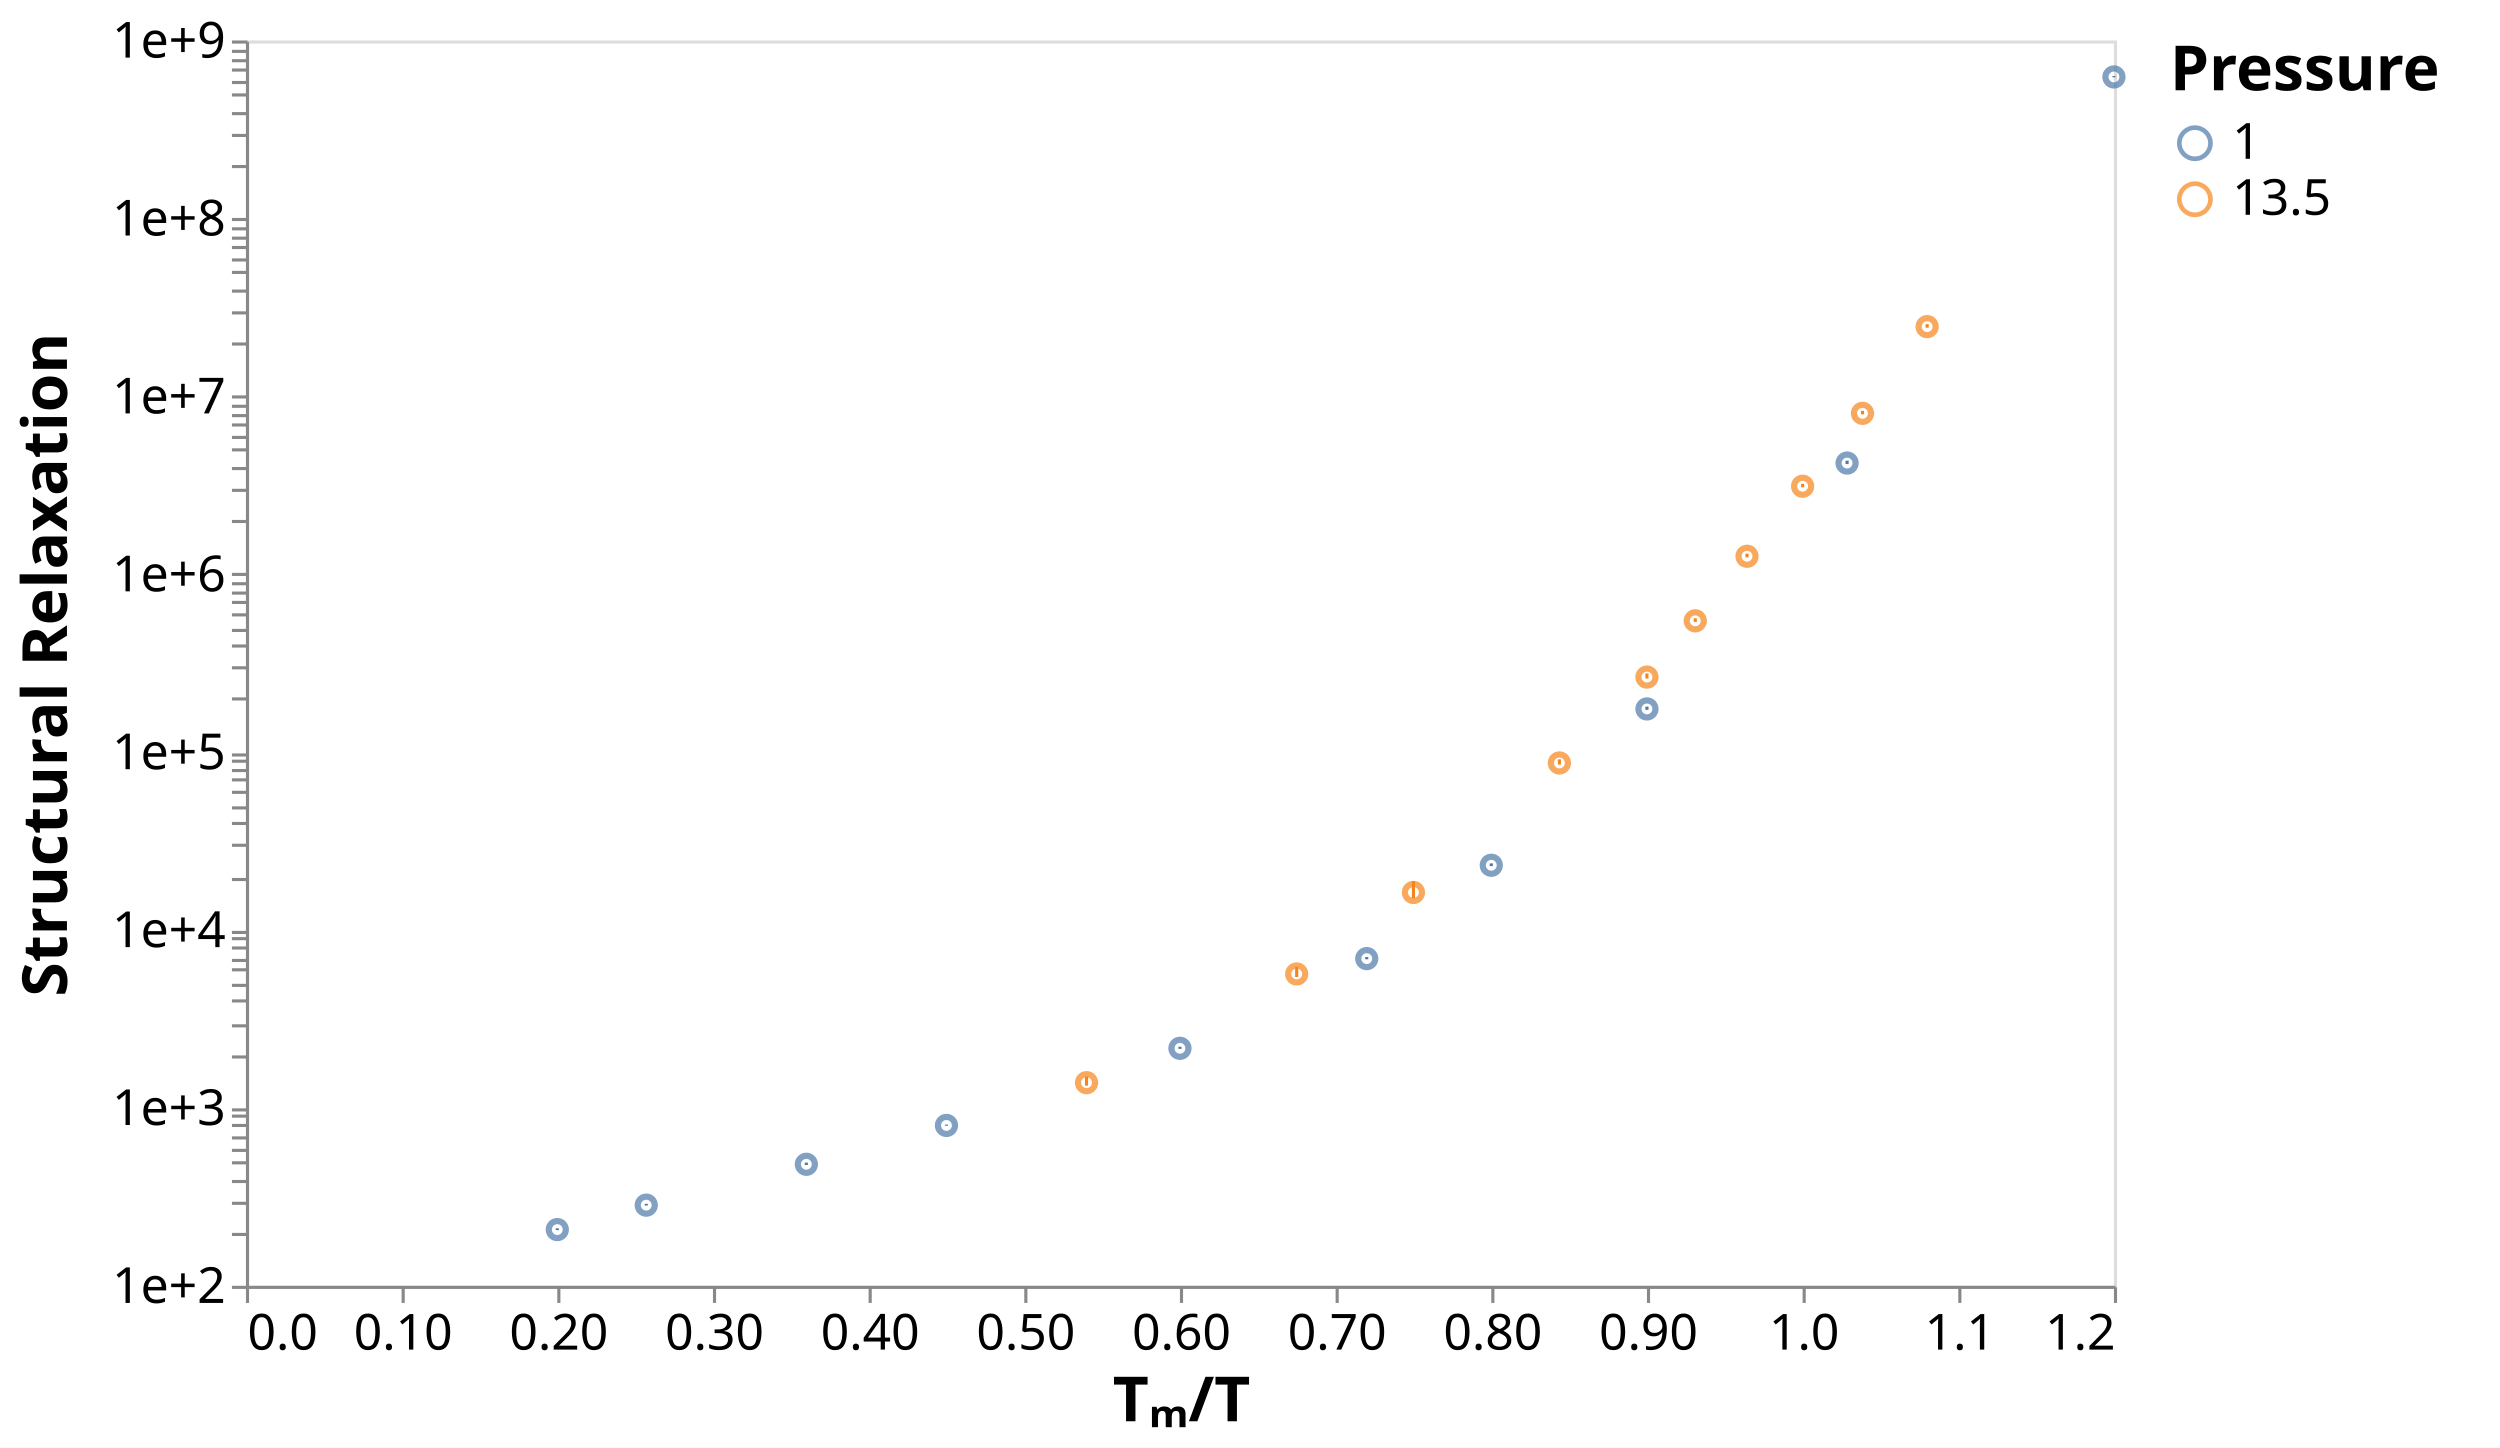
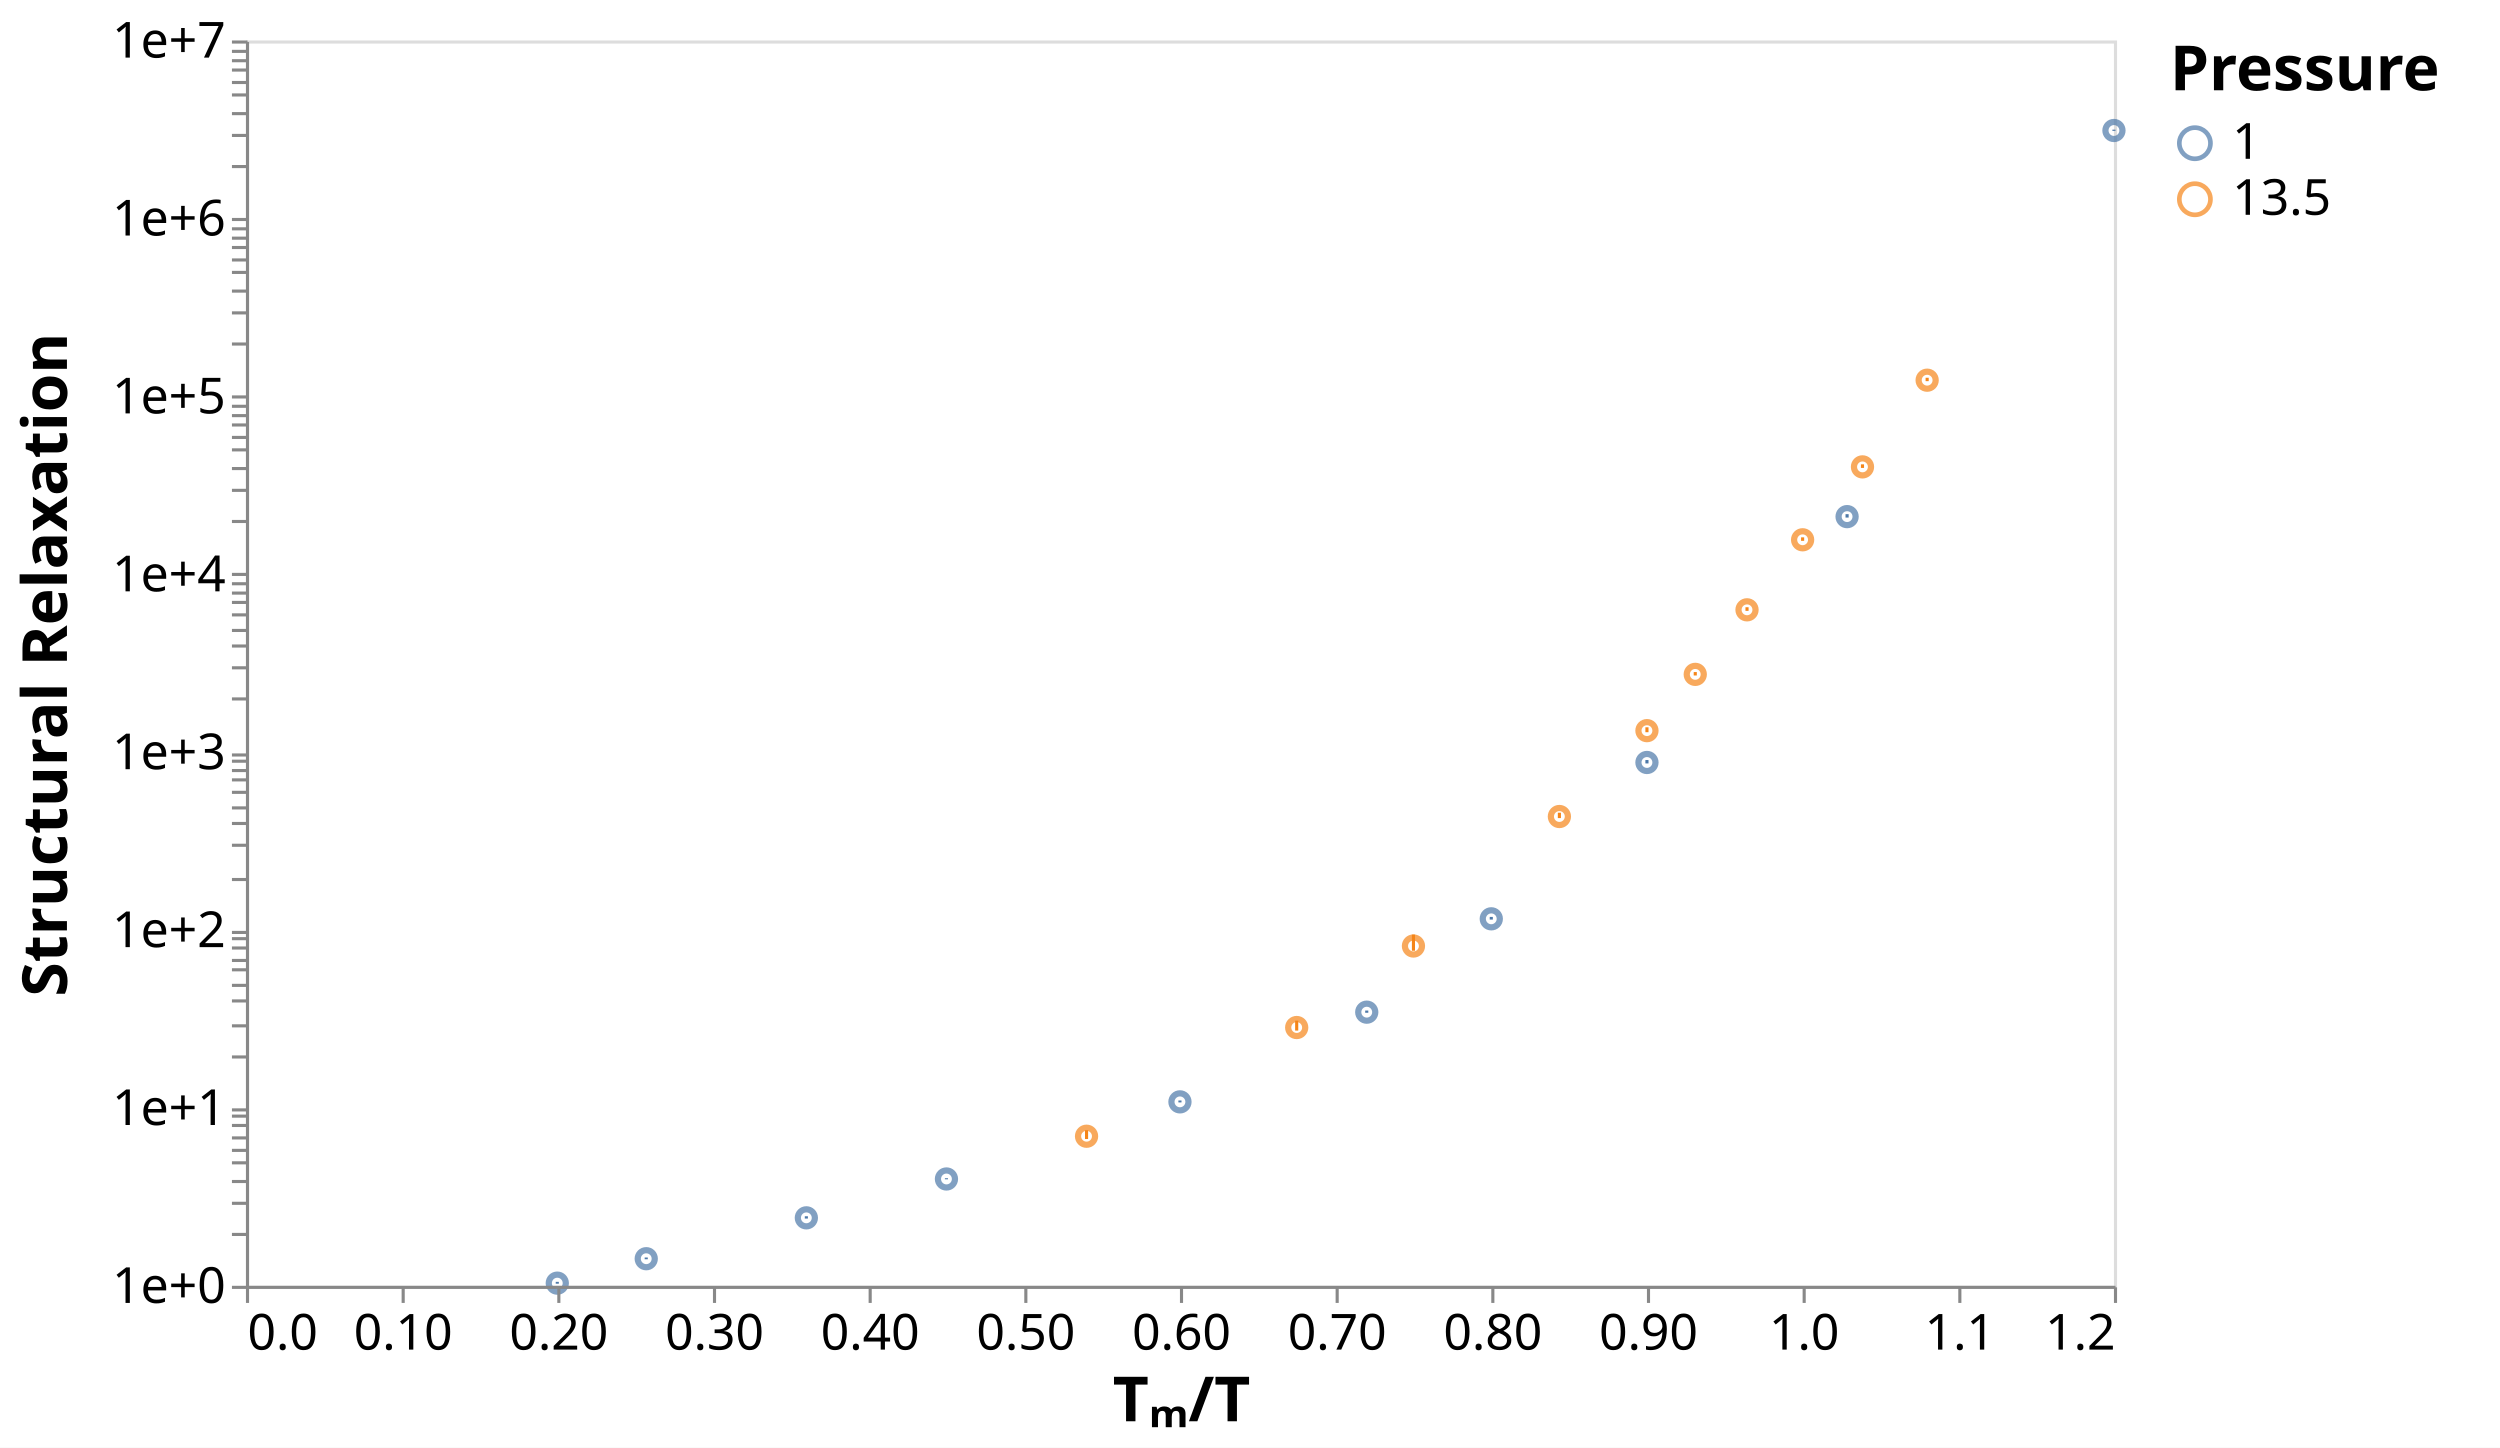
<svg xmlns="http://www.w3.org/2000/svg" class="marks" width="803" height="465" viewBox="0 0 803 465" version="1.1">
  <rect width="803" height="465" style="fill: white;" />
  <g transform="translate(79,13)">
    <g class="mark-group role-frame root">
      <g transform="translate(0,0)">
        <path class="background" d="M0.5,0.5h600v400h-600Z" style="fill: none; stroke: #ddd;" />
        <g>
          <g class="mark-symbol role-mark layer_0_marks">
-             <path transform="translate(600,11.71488)" d="M2.739,0A2.739,2.739,0,1,1,-2.739,0A2.739,2.739,0,1,1,2.739,0" style="fill: none; stroke: #4c78a8; stroke-width: 2; opacity: 0.7;" />
-             <path transform="translate(514.2857,135.7376)" d="M2.739,0A2.739,2.739,0,1,1,-2.739,0A2.739,2.739,0,1,1,2.739,0" style="fill: none; stroke: #4c78a8; stroke-width: 2; opacity: 0.7;" />
-             <path transform="translate(450,214.7074)" d="M2.739,0A2.739,2.739,0,1,1,-2.739,0A2.739,2.739,0,1,1,2.739,0" style="fill: none; stroke: #4c78a8; stroke-width: 2; opacity: 0.7;" />
-             <path transform="translate(400,264.9234)" d="M2.739,0A2.739,2.739,0,1,1,-2.739,0A2.739,2.739,0,1,1,2.739,0" style="fill: none; stroke: #4c78a8; stroke-width: 2; opacity: 0.7;" />
-             <path transform="translate(360,294.9078)" d="M2.739,0A2.739,2.739,0,1,1,-2.739,0A2.739,2.739,0,1,1,2.739,0" style="fill: none; stroke: #4c78a8; stroke-width: 2; opacity: 0.7;" />
-             <path transform="translate(300,323.7168)" d="M2.739,0A2.739,2.739,0,1,1,-2.739,0A2.739,2.739,0,1,1,2.739,0" style="fill: none; stroke: #4c78a8; stroke-width: 2; opacity: 0.7;" />
-             <path transform="translate(225,348.4881)" d="M2.739,0A2.739,2.739,0,1,1,-2.739,0A2.739,2.739,0,1,1,2.739,0" style="fill: none; stroke: #4c78a8; stroke-width: 2; opacity: 0.7;" />
-             <path transform="translate(180,360.9687)" d="M2.739,0A2.739,2.739,0,1,1,-2.739,0A2.739,2.739,0,1,1,2.739,0" style="fill: none; stroke: #4c78a8; stroke-width: 2; opacity: 0.7;" />
-             <path transform="translate(540,91.91713)" d="M2.739,0A2.739,2.739,0,1,1,-2.739,0A2.739,2.739,0,1,1,2.739,0" style="fill: none; stroke: #f58518; stroke-width: 2; opacity: 0.7;" />
-             <path transform="translate(519.2308,119.7627)" d="M2.739,0A2.739,2.739,0,1,1,-2.739,0A2.739,2.739,0,1,1,2.739,0" style="fill: none; stroke: #f58518; stroke-width: 2; opacity: 0.7;" />
-             <path transform="translate(500,143.1799)" d="M2.739,0A2.739,2.739,0,1,1,-2.739,0A2.739,2.739,0,1,1,2.739,0" style="fill: none; stroke: #f58518; stroke-width: 2; opacity: 0.7;" />
-             <path transform="translate(128.5714,374.0961)" d="M2.739,0A2.739,2.739,0,1,1,-2.739,0A2.739,2.739,0,1,1,2.739,0" style="fill: none; stroke: #4c78a8; stroke-width: 2; opacity: 0.7;" />
-             <path transform="translate(482.1429,165.6734)" d="M2.739,0A2.739,2.739,0,1,1,-2.739,0A2.739,2.739,0,1,1,2.739,0" style="fill: none; stroke: #f58518; stroke-width: 2; opacity: 0.7;" />
-             <path transform="translate(465.5172,186.4062)" d="M2.739,0A2.739,2.739,0,1,1,-2.739,0A2.739,2.739,0,1,1,2.739,0" style="fill: none; stroke: #f58518; stroke-width: 2; opacity: 0.7;" />
-             <path transform="translate(450,204.4821)" d="M2.739,0A2.739,2.739,0,1,1,-2.739,0A2.739,2.739,0,1,1,2.739,0" style="fill: none; stroke: #f58518; stroke-width: 2; opacity: 0.7;" />
-             <path transform="translate(421.875,232.0632)" d="M2.739,0A2.739,2.739,0,1,1,-2.739,0A2.739,2.739,0,1,1,2.739,0" style="fill: none; stroke: #f58518; stroke-width: 2; opacity: 0.7;" />
-             <path transform="translate(100,381.9446)" d="M2.739,0A2.739,2.739,0,1,1,-2.739,0A2.739,2.739,0,1,1,2.739,0" style="fill: none; stroke: #4c78a8; stroke-width: 2; opacity: 0.7;" />
-             <path transform="translate(375,273.6579)" d="M2.739,0A2.739,2.739,0,1,1,-2.739,0A2.739,2.739,0,1,1,2.739,0" style="fill: none; stroke: #f58518; stroke-width: 2; opacity: 0.7;" />
-             <path transform="translate(337.5,299.8391)" d="M2.739,0A2.739,2.739,0,1,1,-2.739,0A2.739,2.739,0,1,1,2.739,0" style="fill: none; stroke: #f58518; stroke-width: 2; opacity: 0.7;" />
-             <path transform="translate(270,334.7564)" d="M2.739,0A2.739,2.739,0,1,1,-2.739,0A2.739,2.739,0,1,1,2.739,0" style="fill: none; stroke: #f58518; stroke-width: 2; opacity: 0.7;" />
+             <path transform="translate(600,28.91659)" d="M2.739,0A2.739,2.739,0,1,1,-2.739,0A2.739,2.739,0,1,1,2.739,0" style="fill: none; stroke: #4c78a8; stroke-width: 2; opacity: 0.7;" />
+             <path transform="translate(514.2857,152.9393)" d="M2.739,0A2.739,2.739,0,1,1,-2.739,0A2.739,2.739,0,1,1,2.739,0" style="fill: none; stroke: #4c78a8; stroke-width: 2; opacity: 0.7;" />
+             <path transform="translate(450,231.9091)" d="M2.739,0A2.739,2.739,0,1,1,-2.739,0A2.739,2.739,0,1,1,2.739,0" style="fill: none; stroke: #4c78a8; stroke-width: 2; opacity: 0.7;" />
+             <path transform="translate(400,282.1251)" d="M2.739,0A2.739,2.739,0,1,1,-2.739,0A2.739,2.739,0,1,1,2.739,0" style="fill: none; stroke: #4c78a8; stroke-width: 2; opacity: 0.7;" />
+             <path transform="translate(360,312.1095)" d="M2.739,0A2.739,2.739,0,1,1,-2.739,0A2.739,2.739,0,1,1,2.739,0" style="fill: none; stroke: #4c78a8; stroke-width: 2; opacity: 0.7;" />
+             <path transform="translate(300,340.9185)" d="M2.739,0A2.739,2.739,0,1,1,-2.739,0A2.739,2.739,0,1,1,2.739,0" style="fill: none; stroke: #4c78a8; stroke-width: 2; opacity: 0.7;" />
+             <path transform="translate(225,365.6898)" d="M2.739,0A2.739,2.739,0,1,1,-2.739,0A2.739,2.739,0,1,1,2.739,0" style="fill: none; stroke: #4c78a8; stroke-width: 2; opacity: 0.7;" />
+             <path transform="translate(180,378.1705)" d="M2.739,0A2.739,2.739,0,1,1,-2.739,0A2.739,2.739,0,1,1,2.739,0" style="fill: none; stroke: #4c78a8; stroke-width: 2; opacity: 0.7;" />
+             <path transform="translate(540,109.1188)" d="M2.739,0A2.739,2.739,0,1,1,-2.739,0A2.739,2.739,0,1,1,2.739,0" style="fill: none; stroke: #f58518; stroke-width: 2; opacity: 0.7;" />
+             <path transform="translate(519.2308,136.9644)" d="M2.739,0A2.739,2.739,0,1,1,-2.739,0A2.739,2.739,0,1,1,2.739,0" style="fill: none; stroke: #f58518; stroke-width: 2; opacity: 0.7;" />
+             <path transform="translate(500,160.3816)" d="M2.739,0A2.739,2.739,0,1,1,-2.739,0A2.739,2.739,0,1,1,2.739,0" style="fill: none; stroke: #f58518; stroke-width: 2; opacity: 0.7;" />
+             <path transform="translate(128.5714,391.2978)" d="M2.739,0A2.739,2.739,0,1,1,-2.739,0A2.739,2.739,0,1,1,2.739,0" style="fill: none; stroke: #4c78a8; stroke-width: 2; opacity: 0.7;" />
+             <path transform="translate(482.1429,182.8751)" d="M2.739,0A2.739,2.739,0,1,1,-2.739,0A2.739,2.739,0,1,1,2.739,0" style="fill: none; stroke: #f58518; stroke-width: 2; opacity: 0.7;" />
+             <path transform="translate(465.5172,203.6079)" d="M2.739,0A2.739,2.739,0,1,1,-2.739,0A2.739,2.739,0,1,1,2.739,0" style="fill: none; stroke: #f58518; stroke-width: 2; opacity: 0.7;" />
+             <path transform="translate(450,221.6838)" d="M2.739,0A2.739,2.739,0,1,1,-2.739,0A2.739,2.739,0,1,1,2.739,0" style="fill: none; stroke: #f58518; stroke-width: 2; opacity: 0.7;" />
+             <path transform="translate(421.875,249.2649)" d="M2.739,0A2.739,2.739,0,1,1,-2.739,0A2.739,2.739,0,1,1,2.739,0" style="fill: none; stroke: #f58518; stroke-width: 2; opacity: 0.7;" />
+             <path transform="translate(100,399.1463)" d="M2.739,0A2.739,2.739,0,1,1,-2.739,0A2.739,2.739,0,1,1,2.739,0" style="fill: none; stroke: #4c78a8; stroke-width: 2; opacity: 0.7;" />
+             <path transform="translate(375,290.8596)" d="M2.739,0A2.739,2.739,0,1,1,-2.739,0A2.739,2.739,0,1,1,2.739,0" style="fill: none; stroke: #f58518; stroke-width: 2; opacity: 0.7;" />
+             <path transform="translate(337.5,317.0408)" d="M2.739,0A2.739,2.739,0,1,1,-2.739,0A2.739,2.739,0,1,1,2.739,0" style="fill: none; stroke: #f58518; stroke-width: 2; opacity: 0.7;" />
+             <path transform="translate(270,351.9581)" d="M2.739,0A2.739,2.739,0,1,1,-2.739,0A2.739,2.739,0,1,1,2.739,0" style="fill: none; stroke: #f58518; stroke-width: 2; opacity: 0.7;" />
          </g>
          <g class="mark-rule role-mark layer_1_marks">
-             <line transform="translate(600,11.81774)" x2="0" y2="-0.393" style="fill: none; stroke: #4c78a8; opacity: 1;" />
-             <line transform="translate(514.2857,136.0628)" x2="0" y2="-1.102" style="fill: none; stroke: #4c78a8; opacity: 1;" />
-             <line transform="translate(450,215.017)" x2="0" y2="-1.047" style="fill: none; stroke: #4c78a8; opacity: 1;" />
-             <line transform="translate(400,265.1897)" x2="0" y2="-0.865" style="fill: none; stroke: #4c78a8; opacity: 1;" />
-             <line transform="translate(360,295.1186)" x2="0" y2="-0.712" style="fill: none; stroke: #4c78a8; opacity: 1;" />
-             <line transform="translate(300,323.9011)" x2="0" y2="-0.69" style="fill: none; stroke: #4c78a8; opacity: 1;" />
-             <line transform="translate(225,348.5895)" x2="0" y2="-0.356" style="fill: none; stroke: #4c78a8; opacity: 1;" />
-             <line transform="translate(180,361.2015)" x2="0" y2="-0.768" style="fill: none; stroke: #4c78a8; opacity: 1;" />
-             <line transform="translate(540,92.26251)" x2="0" y2="-1.136" style="fill: none; stroke: #f58518; opacity: 1;" />
-             <line transform="translate(519.2308,120.0891)" x2="0" y2="-1.128" style="fill: none; stroke: #f58518; opacity: 1;" />
-             <line transform="translate(500,143.5031)" x2="0" y2="-1.096" style="fill: none; stroke: #f58518; opacity: 1;" />
-             <line transform="translate(128.5714,374.2275)" x2="0" y2="-0.565" style="fill: none; stroke: #4c78a8; opacity: 1;" />
-             <line transform="translate(482.1429,166.0362)" x2="0" y2="-1.217" style="fill: none; stroke: #f58518; opacity: 1;" />
-             <line transform="translate(465.5172,186.7654)" x2="0" y2="-1.171" style="fill: none; stroke: #f58518; opacity: 1;" />
-             <line transform="translate(450,204.9454)" x2="0" y2="-1.616" style="fill: none; stroke: #f58518; opacity: 1;" />
-             <line transform="translate(421.875,232.593)" x2="0" y2="-1.694" style="fill: none; stroke: #f58518; opacity: 1;" />
-             <line transform="translate(100,382.125)" x2="0" y2="-0.597" style="fill: none; stroke: #4c78a8; opacity: 1;" />
-             <line transform="translate(375,275.5117)" x2="0" y2="-5.444" style="fill: none; stroke: #f58518; opacity: 1;" />
-             <line transform="translate(337.5,300.8286)" x2="0" y2="-3.292" style="fill: none; stroke: #f58518; opacity: 1;" />
-             <line transform="translate(270,335.7054)" x2="0" y2="-2.928" style="fill: none; stroke: #f58518; opacity: 1;" />
+             <line transform="translate(600,29.03424)" x2="0" y2="-0.386" style="fill: none; stroke: #4c78a8; opacity: 1;" />
+             <line transform="translate(514.2857,153.2431)" x2="0" y2="-1.091" style="fill: none; stroke: #4c78a8; opacity: 1;" />
+             <line transform="translate(450,232.2149)" x2="0" y2="-1.097" style="fill: none; stroke: #4c78a8; opacity: 1;" />
+             <line transform="translate(400,282.3694)" x2="0" y2="-0.858" style="fill: none; stroke: #4c78a8; opacity: 1;" />
+             <line transform="translate(360,312.3)" x2="0" y2="-0.712" style="fill: none; stroke: #4c78a8; opacity: 1;" />
+             <line transform="translate(300,341.097)" x2="0" y2="-0.622" style="fill: none; stroke: #4c78a8; opacity: 1;" />
+             <line transform="translate(225,365.7897)" x2="0" y2="-0.342" style="fill: none; stroke: #4c78a8; opacity: 1;" />
+             <line transform="translate(180,378.4032)" x2="0" y2="-0.742" style="fill: none; stroke: #4c78a8; opacity: 1;" />
+             <line transform="translate(540,109.4284)" x2="0" y2="-1.094" style="fill: none; stroke: #f58518; opacity: 1;" />
+             <line transform="translate(519.2308,137.296)" x2="0" y2="-1.148" style="fill: none; stroke: #f58518; opacity: 1;" />
+             <line transform="translate(500,160.715)" x2="0" y2="-1.119" style="fill: none; stroke: #f58518; opacity: 1;" />
+             <line transform="translate(128.5714,391.4732)" x2="0" y2="-0.566" style="fill: none; stroke: #4c78a8; opacity: 1;" />
+             <line transform="translate(482.1429,183.2092)" x2="0" y2="-1.166" style="fill: none; stroke: #f58518; opacity: 1;" />
+             <line transform="translate(465.5172,203.9644)" x2="0" y2="-1.101" style="fill: none; stroke: #f58518; opacity: 1;" />
+             <line transform="translate(450,222.1845)" x2="0" y2="-1.579" style="fill: none; stroke: #f58518; opacity: 1;" />
+             <line transform="translate(421.875,249.7702)" x2="0" y2="-1.729" style="fill: none; stroke: #f58518; opacity: 1;" />
+             <line transform="translate(100,399.3268)" x2="0" y2="-0.597" style="fill: none; stroke: #4c78a8; opacity: 1;" />
+             <line transform="translate(375,292.3805)" x2="0" y2="-5.178" style="fill: none; stroke: #f58518; opacity: 1;" />
+             <line transform="translate(337.5,318.0246)" x2="0" y2="-3.185" style="fill: none; stroke: #f58518; opacity: 1;" />
+             <line transform="translate(270,352.856)" x2="0" y2="-2.843" style="fill: none; stroke: #f58518; opacity: 1;" />
          </g>
          <g class="mark-group role-legend">
            <g transform="translate(618,0)">
              <path class="background" d="M0,0h101v59h-101Z" style="pointer-events: none; fill: none;" />
              <g>
                <g class="mark-group role-legend-entry">
                  <g transform="translate(0,25)">
                    <path class="background" d="M0,0h0v0h0Z" style="pointer-events: none; fill: none;" />
                    <g>
                      <g class="mark-group role-scope">
                        <g transform="translate(0,0)">
                          <path class="background" d="M0,0h55v16h-55Z" style="pointer-events: none; fill: none; opacity: 1;" />
                          <g>
                            <g class="mark-symbol role-legend-symbol" style="pointer-events: none;">
                              <path transform="translate(8,8)" d="M5,0A5,5,0,1,1,-5,0A5,5,0,1,1,5,0" style="fill: none; stroke: #4c78a8; stroke-width: 1.5; opacity: 0.7;" />
                            </g>
                            <g class="mark-text role-legend-label" style="pointer-events: none;">
                              <text text-anchor="start" transform="translate(20,13)" style="font-family: sans-serif; font-size: 16px; fill: #000; opacity: 1;">1</text>
                            </g>
                          </g>
                        </g>
                        <g transform="translate(0,18)">
                          <path class="background" d="M0,0h55v16h-55Z" style="pointer-events: none; fill: none; opacity: 1;" />
                          <g>
                            <g class="mark-symbol role-legend-symbol" style="pointer-events: none;">
                              <path transform="translate(8,8)" d="M5,0A5,5,0,1,1,-5,0A5,5,0,1,1,5,0" style="fill: none; stroke: #f58518; stroke-width: 1.5; opacity: 0.7;" />
                            </g>
                            <g class="mark-text role-legend-label" style="pointer-events: none;">
                              <text text-anchor="start" transform="translate(20,13)" style="font-family: sans-serif; font-size: 16px; fill: #000; opacity: 1;">13.5</text>
                            </g>
                          </g>
                        </g>
                      </g>
                    </g>
                  </g>
                </g>
                <g class="mark-text role-legend-title" style="pointer-events: none;">
                  <text text-anchor="start" transform="translate(0,16)" style="font-family: sans-serif; font-size: 20px; font-weight: bold; fill: #000; opacity: 1;">Pressure</text>
                </g>
              </g>
            </g>
          </g>
          <g class="mark-group role-axis">
            <g transform="translate(0.5,400.5)">
              <path class="background" d="M0,0h0v0h0Z" style="pointer-events: none; fill: none;" />
              <g>
                <g class="mark-rule role-axis-tick" style="pointer-events: none;">
                  <line transform="translate(0,0)" x2="0" y2="5" style="fill: none; stroke: #888; stroke-width: 1; opacity: 1;" />
                  <line transform="translate(50,0)" x2="0" y2="5" style="fill: none; stroke: #888; stroke-width: 1; opacity: 1;" />
                  <line transform="translate(100,0)" x2="0" y2="5" style="fill: none; stroke: #888; stroke-width: 1; opacity: 1;" />
                  <line transform="translate(150,0)" x2="0" y2="5" style="fill: none; stroke: #888; stroke-width: 1; opacity: 1;" />
                  <line transform="translate(200,0)" x2="0" y2="5" style="fill: none; stroke: #888; stroke-width: 1; opacity: 1;" />
                  <line transform="translate(250,0)" x2="0" y2="5" style="fill: none; stroke: #888; stroke-width: 1; opacity: 1;" />
                  <line transform="translate(300,0)" x2="0" y2="5" style="fill: none; stroke: #888; stroke-width: 1; opacity: 1;" />
                  <line transform="translate(350,0)" x2="0" y2="5" style="fill: none; stroke: #888; stroke-width: 1; opacity: 1;" />
                  <line transform="translate(400,0)" x2="0" y2="5" style="fill: none; stroke: #888; stroke-width: 1; opacity: 1;" />
                  <line transform="translate(450,0)" x2="0" y2="5" style="fill: none; stroke: #888; stroke-width: 1; opacity: 1;" />
                  <line transform="translate(500,0)" x2="0" y2="5" style="fill: none; stroke: #888; stroke-width: 1; opacity: 1;" />
                  <line transform="translate(550,0)" x2="0" y2="5" style="fill: none; stroke: #888; stroke-width: 1; opacity: 1;" />
                  <line transform="translate(600,0)" x2="0" y2="5" style="fill: none; stroke: #888; stroke-width: 1; opacity: 1;" />
                </g>
                <g class="mark-text role-axis-label" style="pointer-events: none;">
                  <text text-anchor="start" transform="translate(0,20)" style="font-family: sans-serif; font-size: 16px; fill: #000; opacity: 1;">0.0</text>
                  <text text-anchor="middle" transform="translate(50,20)" style="font-family: sans-serif; font-size: 16px; fill: #000; opacity: 1;">0.10</text>
                  <text text-anchor="middle" transform="translate(100,20)" style="font-family: sans-serif; font-size: 16px; fill: #000; opacity: 1;">0.20</text>
                  <text text-anchor="middle" transform="translate(150,20)" style="font-family: sans-serif; font-size: 16px; fill: #000; opacity: 1;">0.30</text>
                  <text text-anchor="middle" transform="translate(200,20)" style="font-family: sans-serif; font-size: 16px; fill: #000; opacity: 1;">0.40</text>
                  <text text-anchor="middle" transform="translate(250,20)" style="font-family: sans-serif; font-size: 16px; fill: #000; opacity: 1;">0.50</text>
                  <text text-anchor="middle" transform="translate(300,20)" style="font-family: sans-serif; font-size: 16px; fill: #000; opacity: 1;">0.60</text>
                  <text text-anchor="middle" transform="translate(350,20)" style="font-family: sans-serif; font-size: 16px; fill: #000; opacity: 1;">0.70</text>
                  <text text-anchor="middle" transform="translate(400,20)" style="font-family: sans-serif; font-size: 16px; fill: #000; opacity: 1;">0.80</text>
                  <text text-anchor="middle" transform="translate(450,20)" style="font-family: sans-serif; font-size: 16px; fill: #000; opacity: 1;">0.90</text>
                  <text text-anchor="middle" transform="translate(500,20)" style="font-family: sans-serif; font-size: 16px; fill: #000; opacity: 1;">1.0</text>
                  <text text-anchor="middle" transform="translate(550,20)" style="font-family: sans-serif; font-size: 16px; fill: #000; opacity: 1;">1.1</text>
                  <text text-anchor="end" transform="translate(600,20)" style="font-family: sans-serif; font-size: 16px; fill: #000; opacity: 1;">1.2</text>
                </g>
                <g class="mark-rule role-axis-domain" style="pointer-events: none;">
                  <line transform="translate(0,0)" x2="600" y2="0" style="fill: none; stroke: #888; stroke-width: 1; opacity: 1;" />
                </g>
                <g class="mark-text role-axis-title" style="pointer-events: none;">
                  <text text-anchor="middle" transform="translate(300,43)" style="font-family: sans-serif; font-size: 20px; font-weight: bold; fill: #000; opacity: 1;">Tₘ/T</text>
                </g>
              </g>
            </g>
          </g>
          <g class="mark-group role-axis">
            <g transform="translate(0.5,0.5)">
              <path class="background" d="M0,0h0v0h0Z" style="pointer-events: none; fill: none;" />
              <g>
                <g class="mark-rule role-axis-tick" style="pointer-events: none;">
                  <line transform="translate(0,400)" x2="-5" y2="0" style="fill: none; stroke: #888; stroke-width: 1; opacity: 1;" />
                  <line transform="translate(0,383)" x2="-5" y2="0" style="fill: none; stroke: #888; stroke-width: 1; opacity: 1;" />
                  <line transform="translate(0,373)" x2="-5" y2="0" style="fill: none; stroke: #888; stroke-width: 1; opacity: 1;" />
                  <line transform="translate(0,366)" x2="-5" y2="0" style="fill: none; stroke: #888; stroke-width: 1; opacity: 1;" />
                  <line transform="translate(0,360)" x2="-5" y2="0" style="fill: none; stroke: #888; stroke-width: 1; opacity: 1;" />
                  <line transform="translate(0,356)" x2="-5" y2="0" style="fill: none; stroke: #888; stroke-width: 1; opacity: 1;" />
                  <line transform="translate(0,352)" x2="-5" y2="0" style="fill: none; stroke: #888; stroke-width: 1; opacity: 1;" />
                  <line transform="translate(0,348)" x2="-5" y2="0" style="fill: none; stroke: #888; stroke-width: 1; opacity: 1;" />
                  <line transform="translate(0,345)" x2="-5" y2="0" style="fill: none; stroke: #888; stroke-width: 1; opacity: 1;" />
                  <line transform="translate(0,343)" x2="-5" y2="0" style="fill: none; stroke: #888; stroke-width: 1; opacity: 1;" />
                  <line transform="translate(0,326)" x2="-5" y2="0" style="fill: none; stroke: #888; stroke-width: 1; opacity: 1;" />
                  <line transform="translate(0,316)" x2="-5" y2="0" style="fill: none; stroke: #888; stroke-width: 1; opacity: 1;" />
                  <line transform="translate(0,308)" x2="-5" y2="0" style="fill: none; stroke: #888; stroke-width: 1; opacity: 1;" />
                  <line transform="translate(0,303)" x2="-5" y2="0" style="fill: none; stroke: #888; stroke-width: 1; opacity: 1;" />
                  <line transform="translate(0,298)" x2="-5" y2="0" style="fill: none; stroke: #888; stroke-width: 1; opacity: 1;" />
                  <line transform="translate(0,295)" x2="-5" y2="0" style="fill: none; stroke: #888; stroke-width: 1; opacity: 1;" />
                  <line transform="translate(0,291)" x2="-5" y2="0" style="fill: none; stroke: #888; stroke-width: 1; opacity: 1;" />
                  <line transform="translate(0,288)" x2="-5" y2="0" style="fill: none; stroke: #888; stroke-width: 1; opacity: 1;" />
                  <line transform="translate(0,286)" x2="-5" y2="0" style="fill: none; stroke: #888; stroke-width: 1; opacity: 1;" />
                  <line transform="translate(0,269)" x2="-5" y2="0" style="fill: none; stroke: #888; stroke-width: 1; opacity: 1;" />
                  <line transform="translate(0,258)" x2="-5" y2="0" style="fill: none; stroke: #888; stroke-width: 1; opacity: 1;" />
                  <line transform="translate(0,251)" x2="-5" y2="0" style="fill: none; stroke: #888; stroke-width: 1; opacity: 1;" />
                  <line transform="translate(0,246)" x2="-5" y2="0" style="fill: none; stroke: #888; stroke-width: 1; opacity: 1;" />
                  <line transform="translate(0,241)" x2="-5" y2="0" style="fill: none; stroke: #888; stroke-width: 1; opacity: 1;" />
                  <line transform="translate(0,237)" x2="-5" y2="0" style="fill: none; stroke: #888; stroke-width: 1; opacity: 1;" />
                  <line transform="translate(0,234)" x2="-5" y2="0" style="fill: none; stroke: #888; stroke-width: 1; opacity: 1;" />
                  <line transform="translate(0,231)" x2="-5" y2="0" style="fill: none; stroke: #888; stroke-width: 1; opacity: 1;" />
                  <line transform="translate(0,229)" x2="-5" y2="0" style="fill: none; stroke: #888; stroke-width: 1; opacity: 1;" />
                  <line transform="translate(0,211)" x2="-5" y2="0" style="fill: none; stroke: #888; stroke-width: 1; opacity: 1;" />
                  <line transform="translate(0,201)" x2="-5" y2="0" style="fill: none; stroke: #888; stroke-width: 1; opacity: 1;" />
                  <line transform="translate(0,194)" x2="-5" y2="0" style="fill: none; stroke: #888; stroke-width: 1; opacity: 1;" />
                  <line transform="translate(0,189)" x2="-5" y2="0" style="fill: none; stroke: #888; stroke-width: 1; opacity: 1;" />
                  <line transform="translate(0,184)" x2="-5" y2="0" style="fill: none; stroke: #888; stroke-width: 1; opacity: 1;" />
                  <line transform="translate(0,180)" x2="-5" y2="0" style="fill: none; stroke: #888; stroke-width: 1; opacity: 1;" />
                  <line transform="translate(0,177)" x2="-5" y2="0" style="fill: none; stroke: #888; stroke-width: 1; opacity: 1;" />
                  <line transform="translate(0,174)" x2="-5" y2="0" style="fill: none; stroke: #888; stroke-width: 1; opacity: 1;" />
                  <line transform="translate(0,171)" x2="-5" y2="0" style="fill: none; stroke: #888; stroke-width: 1; opacity: 1;" />
                  <line transform="translate(0,154)" x2="-5" y2="0" style="fill: none; stroke: #888; stroke-width: 1; opacity: 1;" />
                  <line transform="translate(0,144)" x2="-5" y2="0" style="fill: none; stroke: #888; stroke-width: 1; opacity: 1;" />
                  <line transform="translate(0,137)" x2="-5" y2="0" style="fill: none; stroke: #888; stroke-width: 1; opacity: 1;" />
                  <line transform="translate(0,131)" x2="-5" y2="0" style="fill: none; stroke: #888; stroke-width: 1; opacity: 1;" />
                  <line transform="translate(0,127)" x2="-5" y2="0" style="fill: none; stroke: #888; stroke-width: 1; opacity: 1;" />
                  <line transform="translate(0,123)" x2="-5" y2="0" style="fill: none; stroke: #888; stroke-width: 1; opacity: 1;" />
                  <line transform="translate(0,120)" x2="-5" y2="0" style="fill: none; stroke: #888; stroke-width: 1; opacity: 1;" />
                  <line transform="translate(0,117)" x2="-5" y2="0" style="fill: none; stroke: #888; stroke-width: 1; opacity: 1;" />
                  <line transform="translate(0,114)" x2="-5" y2="0" style="fill: none; stroke: #888; stroke-width: 1; opacity: 1;" />
                  <line transform="translate(0,97)" x2="-5" y2="0" style="fill: none; stroke: #888; stroke-width: 1; opacity: 1;" />
                  <line transform="translate(0,87)" x2="-5" y2="0" style="fill: none; stroke: #888; stroke-width: 1; opacity: 1;" />
                  <line transform="translate(0,80)" x2="-5" y2="0" style="fill: none; stroke: #888; stroke-width: 1; opacity: 1;" />
                  <line transform="translate(0,74)" x2="-5" y2="0" style="fill: none; stroke: #888; stroke-width: 1; opacity: 1;" />
                  <line transform="translate(0,70)" x2="-5" y2="0" style="fill: none; stroke: #888; stroke-width: 1; opacity: 1;" />
                  <line transform="translate(0,66)" x2="-5" y2="0" style="fill: none; stroke: #888; stroke-width: 1; opacity: 1;" />
                  <line transform="translate(0,63)" x2="-5" y2="0" style="fill: none; stroke: #888; stroke-width: 1; opacity: 1;" />
                  <line transform="translate(0,60)" x2="-5" y2="0" style="fill: none; stroke: #888; stroke-width: 1; opacity: 1;" />
                  <line transform="translate(0,57)" x2="-5" y2="0" style="fill: none; stroke: #888; stroke-width: 1; opacity: 1;" />
                  <line transform="translate(0,40)" x2="-5" y2="0" style="fill: none; stroke: #888; stroke-width: 1; opacity: 1;" />
                  <line transform="translate(0,30)" x2="-5" y2="0" style="fill: none; stroke: #888; stroke-width: 1; opacity: 1;" />
                  <line transform="translate(0,23)" x2="-5" y2="0" style="fill: none; stroke: #888; stroke-width: 1; opacity: 1;" />
                  <line transform="translate(0,17)" x2="-5" y2="0" style="fill: none; stroke: #888; stroke-width: 1; opacity: 1;" />
                  <line transform="translate(0,13)" x2="-5" y2="0" style="fill: none; stroke: #888; stroke-width: 1; opacity: 1;" />
                  <line transform="translate(0,9)" x2="-5" y2="0" style="fill: none; stroke: #888; stroke-width: 1; opacity: 1;" />
                  <line transform="translate(0,6)" x2="-5" y2="0" style="fill: none; stroke: #888; stroke-width: 1; opacity: 1;" />
                  <line transform="translate(0,3)" x2="-5" y2="0" style="fill: none; stroke: #888; stroke-width: 1; opacity: 1;" />
                  <line transform="translate(0,0)" x2="-5" y2="0" style="fill: none; stroke: #888; stroke-width: 1; opacity: 1;" />
                </g>
                <g class="mark-text role-axis-label" style="pointer-events: none;">
-                   <text text-anchor="end" transform="translate(-7,405)" style="font-family: sans-serif; font-size: 16px; fill: #000; opacity: 1;">1e+2</text>
+                   <text text-anchor="end" transform="translate(-7,405)" style="font-family: sans-serif; font-size: 16px; fill: #000; opacity: 1;">1e+0</text>
                  <text text-anchor="end" transform="translate(-7,387.7983)" style="font-family: sans-serif; font-size: 16px; fill: #000; opacity: 1;" />
                  <text text-anchor="end" transform="translate(-7,377.7359)" style="font-family: sans-serif; font-size: 16px; fill: #000; opacity: 1;" />
                  <text text-anchor="end" transform="translate(-7,370.5966)" style="font-family: sans-serif; font-size: 16px; fill: #000; opacity: 1;" />
                  <text text-anchor="end" transform="translate(-7,365.0589)" style="font-family: sans-serif; font-size: 16px; fill: #000; opacity: 1;" />
                  <text text-anchor="end" transform="translate(-7,360.5342)" style="font-family: sans-serif; font-size: 16px; fill: #000; opacity: 1;" />
                  <text text-anchor="end" transform="translate(-7,356.7087)" style="font-family: sans-serif; font-size: 16px; fill: #000; opacity: 1;" />
                  <text text-anchor="end" transform="translate(-7,353.3949)" style="font-family: sans-serif; font-size: 16px; fill: #000; opacity: 1;" />
                  <text text-anchor="end" transform="translate(-7,350.4719)" style="font-family: sans-serif; font-size: 16px; fill: #000; opacity: 1;" />
-                   <text text-anchor="end" transform="translate(-7,347.8571)" style="font-family: sans-serif; font-size: 16px; fill: #000; opacity: 1;">1e+3</text>
+                   <text text-anchor="end" transform="translate(-7,347.8571)" style="font-family: sans-serif; font-size: 16px; fill: #000; opacity: 1;">1e+1</text>
                  <text text-anchor="end" transform="translate(-7,330.6554)" style="font-family: sans-serif; font-size: 16px; fill: #000; opacity: 1;" />
                  <text text-anchor="end" transform="translate(-7,320.5931)" style="font-family: sans-serif; font-size: 16px; fill: #000; opacity: 1;" />
                  <text text-anchor="end" transform="translate(-7,313.4537)" style="font-family: sans-serif; font-size: 16px; fill: #000; opacity: 1;" />
                  <text text-anchor="end" transform="translate(-7,307.916)" style="font-family: sans-serif; font-size: 16px; fill: #000; opacity: 1;" />
                  <text text-anchor="end" transform="translate(-7,303.3914)" style="font-family: sans-serif; font-size: 16px; fill: #000; opacity: 1;" />
                  <text text-anchor="end" transform="translate(-7,299.5658)" style="font-family: sans-serif; font-size: 16px; fill: #000; opacity: 1;" />
                  <text text-anchor="end" transform="translate(-7,296.252)" style="font-family: sans-serif; font-size: 16px; fill: #000; opacity: 1;" />
                  <text text-anchor="end" transform="translate(-7,293.329)" style="font-family: sans-serif; font-size: 16px; fill: #000; opacity: 1;" />
-                   <text text-anchor="end" transform="translate(-7,290.7143)" style="font-family: sans-serif; font-size: 16px; fill: #000; opacity: 1;">1e+4</text>
+                   <text text-anchor="end" transform="translate(-7,290.7143)" style="font-family: sans-serif; font-size: 16px; fill: #000; opacity: 1;">1e+2</text>
                  <text text-anchor="end" transform="translate(-7,273.5126)" style="font-family: sans-serif; font-size: 16px; fill: #000; opacity: 1;" />
                  <text text-anchor="end" transform="translate(-7,263.4502)" style="font-family: sans-serif; font-size: 16px; fill: #000; opacity: 1;" />
                  <text text-anchor="end" transform="translate(-7,256.3109)" style="font-family: sans-serif; font-size: 16px; fill: #000; opacity: 1;" />
                  <text text-anchor="end" transform="translate(-7,250.7731)" style="font-family: sans-serif; font-size: 16px; fill: #000; opacity: 1;" />
                  <text text-anchor="end" transform="translate(-7,246.2485)" style="font-family: sans-serif; font-size: 16px; fill: #000; opacity: 1;" />
                  <text text-anchor="end" transform="translate(-7,242.423)" style="font-family: sans-serif; font-size: 16px; fill: #000; opacity: 1;" />
                  <text text-anchor="end" transform="translate(-7,239.1091)" style="font-family: sans-serif; font-size: 16px; fill: #000; opacity: 1;" />
                  <text text-anchor="end" transform="translate(-7,236.1861)" style="font-family: sans-serif; font-size: 16px; fill: #000; opacity: 1;" />
-                   <text text-anchor="end" transform="translate(-7,233.5714)" style="font-family: sans-serif; font-size: 16px; fill: #000; opacity: 1;">1e+5</text>
+                   <text text-anchor="end" transform="translate(-7,233.5714)" style="font-family: sans-serif; font-size: 16px; fill: #000; opacity: 1;">1e+3</text>
                  <text text-anchor="end" transform="translate(-7,216.3697)" style="font-family: sans-serif; font-size: 16px; fill: #000; opacity: 1;" />
                  <text text-anchor="end" transform="translate(-7,206.3074)" style="font-family: sans-serif; font-size: 16px; fill: #000; opacity: 1;" />
                  <text text-anchor="end" transform="translate(-7,199.168)" style="font-family: sans-serif; font-size: 16px; fill: #000; opacity: 1;" />
                  <text text-anchor="end" transform="translate(-7,193.6303)" style="font-family: sans-serif; font-size: 16px; fill: #000; opacity: 1;" />
                  <text text-anchor="end" transform="translate(-7,189.1056)" style="font-family: sans-serif; font-size: 16px; fill: #000; opacity: 1;" />
                  <text text-anchor="end" transform="translate(-7,185.2801)" style="font-family: sans-serif; font-size: 16px; fill: #000; opacity: 1;" />
                  <text text-anchor="end" transform="translate(-7,181.9663)" style="font-family: sans-serif; font-size: 16px; fill: #000; opacity: 1;" />
                  <text text-anchor="end" transform="translate(-7,179.0433)" style="font-family: sans-serif; font-size: 16px; fill: #000; opacity: 1;" />
-                   <text text-anchor="end" transform="translate(-7,176.4286)" style="font-family: sans-serif; font-size: 16px; fill: #000; opacity: 1;">1e+6</text>
+                   <text text-anchor="end" transform="translate(-7,176.4286)" style="font-family: sans-serif; font-size: 16px; fill: #000; opacity: 1;">1e+4</text>
                  <text text-anchor="end" transform="translate(-7,159.2269)" style="font-family: sans-serif; font-size: 16px; fill: #000; opacity: 1;" />
                  <text text-anchor="end" transform="translate(-7,149.1645)" style="font-family: sans-serif; font-size: 16px; fill: #000; opacity: 1;" />
                  <text text-anchor="end" transform="translate(-7,142.0251)" style="font-family: sans-serif; font-size: 16px; fill: #000; opacity: 1;" />
                  <text text-anchor="end" transform="translate(-7,136.4874)" style="font-family: sans-serif; font-size: 16px; fill: #000; opacity: 1;" />
                  <text text-anchor="end" transform="translate(-7,131.9628)" style="font-family: sans-serif; font-size: 16px; fill: #000; opacity: 1;" />
                  <text text-anchor="end" transform="translate(-7,128.1373)" style="font-family: sans-serif; font-size: 16px; fill: #000; opacity: 1;" />
                  <text text-anchor="end" transform="translate(-7,124.8234)" style="font-family: sans-serif; font-size: 16px; fill: #000; opacity: 1;" />
                  <text text-anchor="end" transform="translate(-7,121.9004)" style="font-family: sans-serif; font-size: 16px; fill: #000; opacity: 1;" />
-                   <text text-anchor="end" transform="translate(-7,119.2857)" style="font-family: sans-serif; font-size: 16px; fill: #000; opacity: 1;">1e+7</text>
+                   <text text-anchor="end" transform="translate(-7,119.2857)" style="font-family: sans-serif; font-size: 16px; fill: #000; opacity: 1;">1e+5</text>
                  <text text-anchor="end" transform="translate(-7,102.084)" style="font-family: sans-serif; font-size: 16px; fill: #000; opacity: 1;" />
                  <text text-anchor="end" transform="translate(-7,92.02164)" style="font-family: sans-serif; font-size: 16px; fill: #000; opacity: 1;" />
                  <text text-anchor="end" transform="translate(-7,84.88229)" style="font-family: sans-serif; font-size: 16px; fill: #000; opacity: 1;" />
                  <text text-anchor="end" transform="translate(-7,79.34457)" style="font-family: sans-serif; font-size: 16px; fill: #000; opacity: 1;" />
                  <text text-anchor="end" transform="translate(-7,74.81993)" style="font-family: sans-serif; font-size: 16px; fill: #000; opacity: 1;" />
                  <text text-anchor="end" transform="translate(-7,70.9944)" style="font-family: sans-serif; font-size: 16px; fill: #000; opacity: 1;" />
                  <text text-anchor="end" transform="translate(-7,67.68057)" style="font-family: sans-serif; font-size: 16px; fill: #000; opacity: 1;" />
                  <text text-anchor="end" transform="translate(-7,64.75757)" style="font-family: sans-serif; font-size: 16px; fill: #000; opacity: 1;" />
-                   <text text-anchor="end" transform="translate(-7,62.14286)" style="font-family: sans-serif; font-size: 16px; fill: #000; opacity: 1;">1e+8</text>
+                   <text text-anchor="end" transform="translate(-7,62.14286)" style="font-family: sans-serif; font-size: 16px; fill: #000; opacity: 1;">1e+6</text>
                  <text text-anchor="end" transform="translate(-7,44.94114)" style="font-family: sans-serif; font-size: 16px; fill: #000; opacity: 1;" />
                  <text text-anchor="end" transform="translate(-7,34.87879)" style="font-family: sans-serif; font-size: 16px; fill: #000; opacity: 1;" />
                  <text text-anchor="end" transform="translate(-7,27.73943)" style="font-family: sans-serif; font-size: 16px; fill: #000; opacity: 1;" />
                  <text text-anchor="end" transform="translate(-7,22.20171)" style="font-family: sans-serif; font-size: 16px; fill: #000; opacity: 1;" />
                  <text text-anchor="end" transform="translate(-7,17.67707)" style="font-family: sans-serif; font-size: 16px; fill: #000; opacity: 1;" />
                  <text text-anchor="end" transform="translate(-7,13.85154)" style="font-family: sans-serif; font-size: 16px; fill: #000; opacity: 1;" />
                  <text text-anchor="end" transform="translate(-7,10.53772)" style="font-family: sans-serif; font-size: 16px; fill: #000; opacity: 1;" />
                  <text text-anchor="end" transform="translate(-7,7.614714)" style="font-family: sans-serif; font-size: 16px; fill: #000; opacity: 1;" />
-                   <text text-anchor="end" transform="translate(-7,5)" style="font-family: sans-serif; font-size: 16px; fill: #000; opacity: 1;">1e+9</text>
+                   <text text-anchor="end" transform="translate(-7,5)" style="font-family: sans-serif; font-size: 16px; fill: #000; opacity: 1;">1e+7</text>
                </g>
                <g class="mark-rule role-axis-domain" style="pointer-events: none;">
                  <line transform="translate(0,400)" x2="0" y2="-400" style="fill: none; stroke: #888; stroke-width: 1; opacity: 1;" />
                </g>
                <g class="mark-text role-axis-title" style="pointer-events: none;">
                  <text text-anchor="middle" transform="translate(-54,200) rotate(-90) translate(0,-4)" style="font-family: sans-serif; font-size: 20px; font-weight: bold; fill: #000; opacity: 1;">Structural Relaxation</text>
                </g>
              </g>
            </g>
          </g>
        </g>
      </g>
    </g>
  </g>
</svg>
